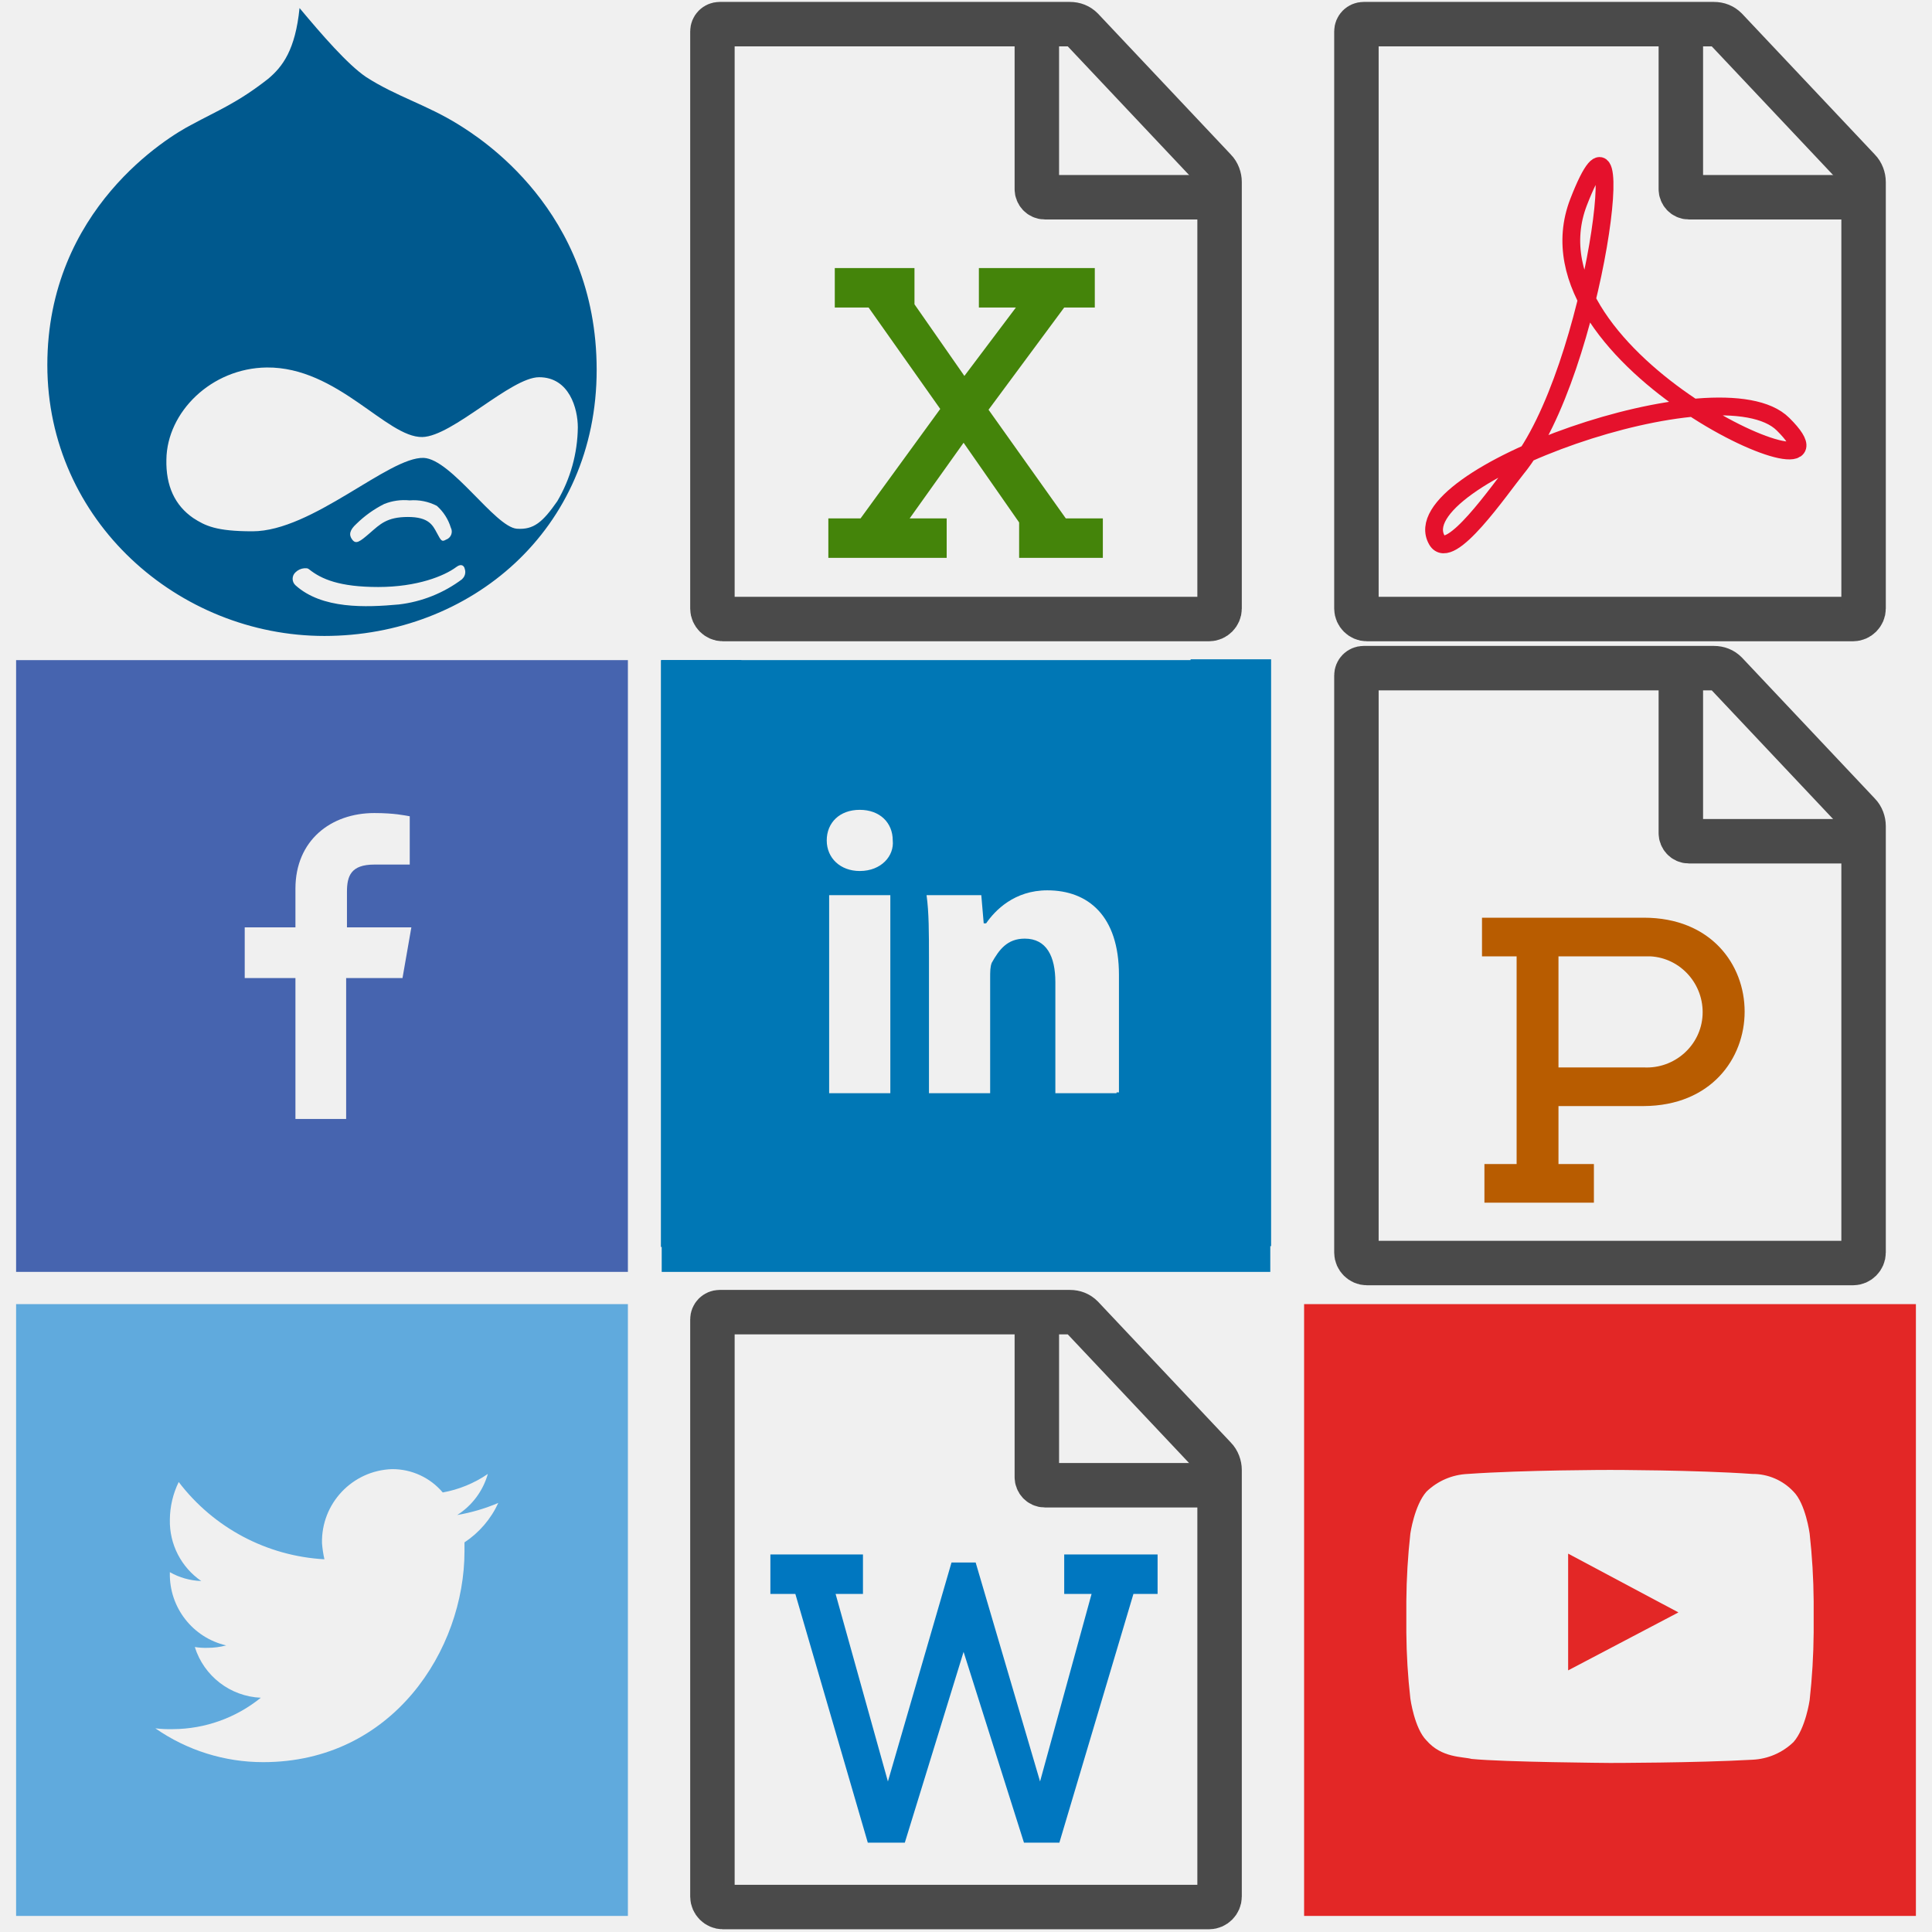
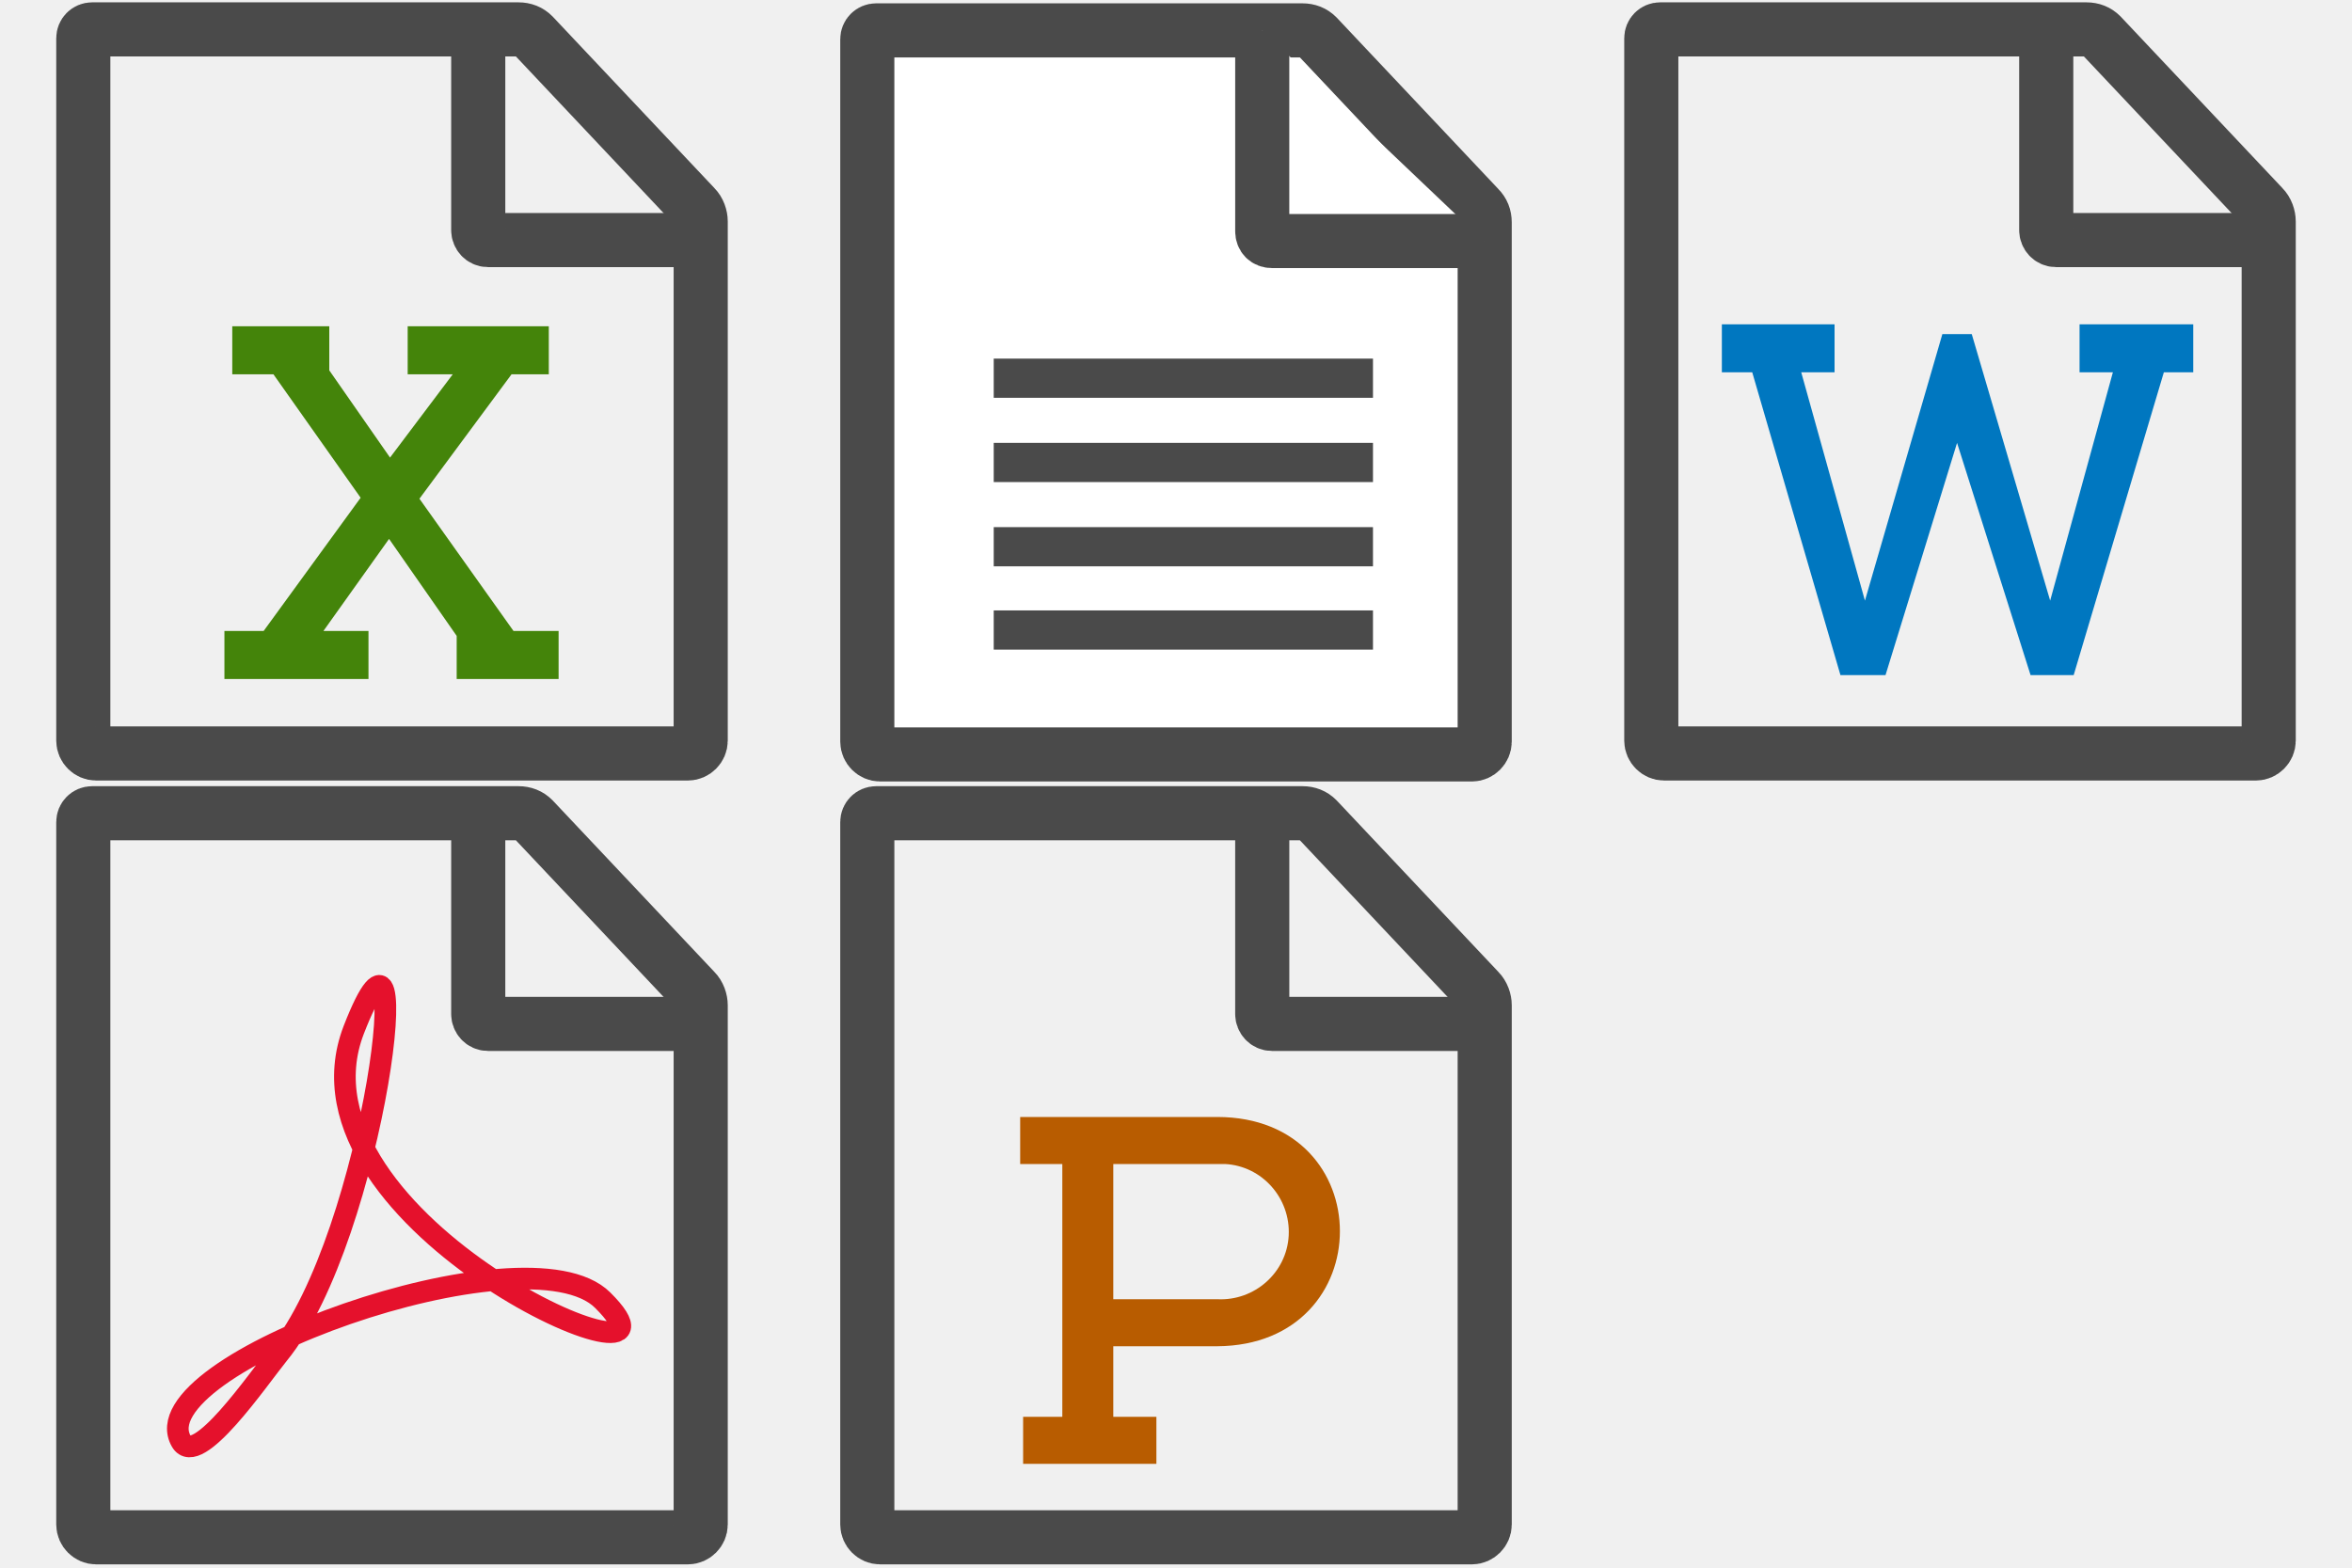
- <svg xmlns="http://www.w3.org/2000/svg" width="240" height="240" viewBox="0 0 240 240">
-   <svg data-name="Layer 1" viewBox="0 0 80 80" width="80" height="80" id="drupal">
-     <path d="M57 15.5C53 13 49.25 12 45.48 9.57 43.16 8 39.92 4.24 37.21 1c-.52 5.19-2.1 7.29-3.91 8.8-3.83 3-6.23 3.91-9.54 5.71C21 16.93 5.88 25.95 5.88 45.34S22.2 79 40.3 79s33.82-13.15 33.82-33.06S59.39 17 57 15.5zm.43 56.43a16.21 16.21 0 01-7.9 3.16c-4.07.37-9.54.6-12.84-2.4a1.09 1.09 0 010-1.58 1.77 1.77 0 011.12-.52c.44 0 .38 0 .61.15 1.5 1.2 3.76 2.18 8.57 2.18s8.19-1.36 9.69-2.48c.68-.52 1-.08 1.05.22a1.17 1.17 0 01-.32 1.27zm-13.17-6.84a13.72 13.72 0 013.46-2.48 6.66 6.66 0 013.16-.45 6.25 6.25 0 013.39.68 5.93 5.93 0 011.73 2.7 1.06 1.06 0 01-.6 1.5c-.52.3-.6.15-1.12-.82s-1-2-3.61-2-3.46.9-4.73 2-1.72 1.42-2.18.82-.32-1.2.5-1.95zm19.94.59c-2.71-.22-8.12-8.64-11.57-8.8C48.27 56.74 38.8 66 31.36 66c-4.51 0-5.86-.68-7.36-1.65-2.28-1.57-3.41-4-3.33-7.28.08-5.86 5.56-11.34 12.47-11.42 8.8-.08 14.88 8.72 19.32 8.64 3.76-.08 11-7.43 14.51-7.43 3.76 0 4.81 3.91 4.81 6.23a18.5 18.5 0 01-2.55 9.17c-1.81 2.6-2.93 3.57-5.03 3.42z" fill="#00598e" />
-   </svg>
-   <svg id="excel" viewBox="0 0 80 80" width="80" height="80" x="80">
-     <style>.bst0{fill:none;stroke:#4a4a4a;stroke-width:5.522;stroke-miterlimit:10}</style>
-     <path class="bst0" d="M9.4 3h43.5c.6 0 1.1.2 1.5.6l16.5 17.5c.4.4.6 1 .6 1.5v53c0 .7-.6 1.3-1.3 1.3H9.8c-.7 0-1.3-.6-1.3-1.3V3.9c0-.5.4-.9.9-.9z" />
-     <path class="bst0" d="M48.8 3v20.5c0 .5.4 1 1 1h21.6" />
+ <svg xmlns="http://www.w3.org/2000/svg" width="240" height="160" viewBox="0 0 240 160">
+   <svg id="excel" viewBox="0 0 80 80" width="80" height="80">
+     <style>.ast0{fill:none;stroke:#4a4a4a;stroke-width:5.522;stroke-miterlimit:10}</style>
+     <path class="ast0" d="M9.4 3h43.5c.6 0 1.1.2 1.5.6l16.5 17.5c.4.4.6 1 .6 1.5v53c0 .7-.6 1.3-1.3 1.3H9.8c-.7 0-1.3-.6-1.3-1.3V3.9c0-.5.4-.9.9-.9z" />
+     <path class="ast0" d="M48.8 3v20.5c0 .5.4 1 1 1h21.6" />
    <path d="M46.2 38.2h-4.6v-4.9H56v4.9h-3.8l-9.4 12.7 9.6 13.5H57v4.9H46.6v-4.4L39.7 55 33 64.4h4.6v4.9H22.9v-4.9h4l9.9-13.6-8.9-12.6h-4.2v-4.9h9.9v4.5l6.2 8.9 6.4-8.5z" fill="#44840a" />
  </svg>
-   <svg viewBox="0 0 80 80" width="80" height="80" id="facebook" y="80">
-     <path d="M2 2v76h76V2H2zm48 39.5h-7V59h-6.3V41.5h-6.3v-6.3h6.3v-4.8c0-6 4.4-9.4 9.8-9.4 2.5 0 3.8.3 4.4.4v6h-4.4c-2.9 0-3.4 1.4-3.4 3.4v4.4h8L50 41.5z" fill="#4664af" />
+   <svg version="1.1" id="generic" x="80" viewBox="0 0 80 80" xml:space="preserve" width="80" height="80">
+     <style>.bst0{fill:#fff;stroke:#4a4a4a;stroke-width:5.52;stroke-miterlimit:10}</style>
+     <g id="ba9ed83df-6b5a-410d-86d2-88e54522f5f1">
+       <g id="be02d2646-e0ef-4d12-baf7-118e40b8f89a">
+         <path class="bst0" d="M9.4 3.1h43.5c.6 0 1.1.2 1.5.6l16.5 17.5c.4.4.6.9.6 1.5v53c0 .7-.6 1.3-1.3 1.3H9.8c-.7 0-1.3-.6-1.3-1.3V4c0-.5.4-.9.9-.9z" />
+         <path class="bst0" d="M48.8 3.1v20.5c0 .6.4 1 1 1h21.6" />
+         <path d="M21.4 38.6h38.7m-38.7 8.6h38.7m-38.7 8.6h38.7m-38.7 8.5h38.7" stroke-width="4" fill="#fff" stroke="#4a4a4a" stroke-miterlimit="10" />
+       </g>
+     </g>
  </svg>
-   <svg id="linkedin" viewBox="0 0 80 80" width="80" height="80" x="80" y="80">
-     <style>.dst0{fill:#0077b5}</style>
-     <path class="dst0" d="M40 2.3c-20.8 0-37.8 17-37.8 37.8s17 37.8 37.8 37.8 37.8-17 37.8-37.8S60.8 2.3 40 2.3zm-9.2 53.5H23V31.2h7.6v24.6h.2zm-4-27.6c-2.4 0-4.1-1.6-4.1-3.8s1.6-3.8 4.1-3.8 4.1 1.6 4.1 3.8c.2 1.9-1.4 3.8-4.1 3.8zm31.9 27.6h-7.6V42c0-3.2-1.1-5.4-3.8-5.4-2.2 0-3.2 1.4-4.1 3-.2.5-.2 1.1-.2 1.9v14.3h-7.6V39c0-3 0-5.7-.3-7.8h6.8l.3 3.5h.3c1.1-1.6 3.5-4.1 7.6-4.1 5.1 0 8.9 3.2 8.9 10.5v14.6h-.3z" />
-     <path class="dst0" d="M2.2 2h75.6v14.3H2.2zm0 55.7h75.6V78H2.2z" />
-     <path class="dst0" d="M67.9 1.9h10v72.9h-10zM2.1 2h10v72.9h-10z" />
+   <svg id="pdf" viewBox="0 0 80 80" width="80" height="80" y="80">
+     <style>.cst0{fill:none;stroke:#4a4a4a;stroke-width:5.522;stroke-miterlimit:10}</style>
+     <path class="cst0" d="M9.4 3h43.5c.6 0 1.1.2 1.5.6l16.5 17.5c.4.4.6 1 .6 1.5v53c0 .7-.6 1.3-1.3 1.3H9.8c-.7 0-1.3-.6-1.3-1.3V3.9c0-.5.4-.9.9-.9z" />
+     <path class="cst0" d="M48.8 3v20.5c0 .5.4 1 1 1h21.6" />
+     <path d="M28.4 58.2c9.9-12.1 14.5-50.6 7.7-33.1C28.4 45 72.6 63.7 61.5 52.7c-7.7-7.7-47.5 6.6-43 14.4 1.6 2.8 7.8-6.3 9.9-8.9z" stroke="#e5112c" stroke-width="2.209" fill="none" stroke-miterlimit="10" />
  </svg>
-   <svg id="pdf" viewBox="0 0 80 80" width="80" height="80" x="160">
+   <svg id="powerpoint" viewBox="0 0 80 80" width="80" height="80" x="80" y="80">
+     <style>.dst0{fill:none;stroke:#4a4a4a;stroke-width:5.522;stroke-miterlimit:10}</style>
+     <path class="dst0" d="M9.4 3h43.5c.6 0 1.1.2 1.5.6l16.5 17.5c.4.4.6 1 .6 1.5v53c0 .7-.6 1.3-1.3 1.3H9.8c-.7 0-1.3-.6-1.3-1.3V3.9c0-.5.4-.9.9-.9z" />
+     <path class="dst0" d="M48.8 3v20.5c0 .5.4 1 1 1h21.6" />
+     <path d="M28.4 38.8h-4.3V34h20.1c16.7 0 16.7 23.3 0 23.4H33.6v7.2H38v4.8H24.4v-4.8h4V38.8zm15.8 13.8c3.8.2 7.1-2.7 7.3-6.5S48.8 39 45 38.8H33.6v13.8h10.6z" fill="#b85c00" />
+   </svg>
+   <svg id="word" viewBox="0 0 80 80" width="80" height="80" x="160">
    <style>.est0{fill:none;stroke:#4a4a4a;stroke-width:5.522;stroke-miterlimit:10}</style>
    <path class="est0" d="M9.4 3h43.5c.6 0 1.1.2 1.5.6l16.5 17.5c.4.4.6 1 .6 1.5v53c0 .7-.6 1.3-1.3 1.3H9.8c-.7 0-1.3-.6-1.3-1.3V3.9c0-.5.4-.9.9-.9z" />
    <path class="est0" d="M48.8 3v20.5c0 .5.4 1 1 1h21.6" />
-     <path d="M28.4 58.2c9.9-12.1 14.5-50.6 7.7-33.1C28.4 45 72.6 63.7 61.5 52.7c-7.7-7.7-47.5 6.6-43 14.4 1.6 2.8 7.8-6.3 9.9-8.9z" stroke="#e5112c" stroke-width="2.209" fill="none" stroke-miterlimit="10" />
-   </svg>
-   <svg id="powerpoint" viewBox="0 0 80 80" width="80" height="80" x="160" y="80">
-     <style>.fst0{fill:none;stroke:#4a4a4a;stroke-width:5.522;stroke-miterlimit:10}</style>
-     <path class="fst0" d="M9.4 3h43.5c.6 0 1.1.2 1.5.6l16.5 17.5c.4.4.6 1 .6 1.5v53c0 .7-.6 1.3-1.3 1.3H9.8c-.7 0-1.3-.6-1.3-1.3V3.9c0-.5.4-.9.9-.9z" />
-     <path class="fst0" d="M48.8 3v20.5c0 .5.4 1 1 1h21.6" />
-     <path d="M28.4 38.8h-4.3V34h20.1c16.7 0 16.7 23.3 0 23.4H33.6v7.2H38v4.8H24.4v-4.8h4V38.8zm15.8 13.8c3.8.2 7.1-2.7 7.3-6.5S48.8 39 45 38.8H33.6v13.8h10.6z" fill="#b85c00" />
-   </svg>
-   <svg data-name="Layer 1" viewBox="0 0 80 80" width="80" height="80" id="twitter" y="160">
-     <path d="M2 2v76h76V2zm55.7 29.6v1.1c0 12.2-8.9 26.2-25 26.2a23.4 23.4 0 01-13.4-4.2 14.79 14.79 0 002.2.1 17.47 17.47 0 0010.9-3.9 9 9 0 01-8.2-6.3 8.6 8.6 0 001.6.1 9.08 9.08 0 002.3-.3 9.05 9.05 0 01-7-9v-.1a8.43 8.43 0 003.9 1.1 9 9 0 01-3.9-7.6 10.82 10.82 0 011.1-4.7 24.45 24.45 0 0018.1 9.6 13.8 13.8 0 01-.3-2 9 9 0 018.7-9.2 8.19 8.19 0 016.3 2.9 14.47 14.47 0 005.6-2.3 8.94 8.94 0 01-3.8 5.1 22.94 22.94 0 005.1-1.5 11.76 11.76 0 01-4.2 4.9z" data-name="Layer 5" fill="#60aadd" />
-   </svg>
-   <svg id="word" viewBox="0 0 80 80" width="80" height="80" x="80" y="160">
-     <style>.hst0{fill:none;stroke:#4a4a4a;stroke-width:5.522;stroke-miterlimit:10}</style>
-     <path class="hst0" d="M9.4 3h43.5c.6 0 1.1.2 1.5.6l16.5 17.5c.4.4.6 1 .6 1.5v53c0 .7-.6 1.3-1.3 1.3H9.8c-.7 0-1.3-.6-1.3-1.3V3.9c0-.5.4-.9.9-.9z" />
-     <path class="hst0" d="M48.8 3v20.5c0 .5.4 1 1 1h21.6" />
    <path d="M51.6 68.9h-4.4l-7.5-23.7-7.3 23.7h-4.6l-9-30.9h-3.1v-4.9h11.5V38h-3.4l6.5 23.3 7.9-27.2h3l8 27.2L55.6 38h-3.4v-4.9h11.6V38h-3l-9.2 30.9z" fill="#0077c0" />
  </svg>
-   <svg id="youtube" data-name="Layer 1" viewBox="0 0 80 80" width="80" height="80" x="160" y="160">
-     <defs>
-       <style>.icls-1{fill:#e32726}</style>
-     </defs>
-     <g id="iyoutube">
-       <path class="icls-1" d="M34.8 33l13.7 7.3-13.7 7.2V33z" />
-       <path class="icls-1" d="M2 2v76h76V2zm63.3 40.8a81.44 81.44 0 01-.5 8.4s-.5 3.5-2 5.2a7.85 7.85 0 01-5.1 2.2C50.6 59 40 59 40 59s-13.2-.1-17.2-.5c-1.1-.3-3.7-.1-5.6-2.3-1.5-1.5-2-5.2-2-5.2a77.63 77.63 0 01-.5-8.2v-3.9a81.44 81.44 0 01.5-8.4s.5-3.5 2-5.2a7.85 7.85 0 015.1-2.2c7.1-.5 17.7-.5 17.7-.5s10.6 0 17.7.5a6.92 6.92 0 015.1 2.2c1.5 1.5 2 5.2 2 5.2a81.44 81.44 0 01.5 8.4z" />
-     </g>
-   </svg>
</svg>
